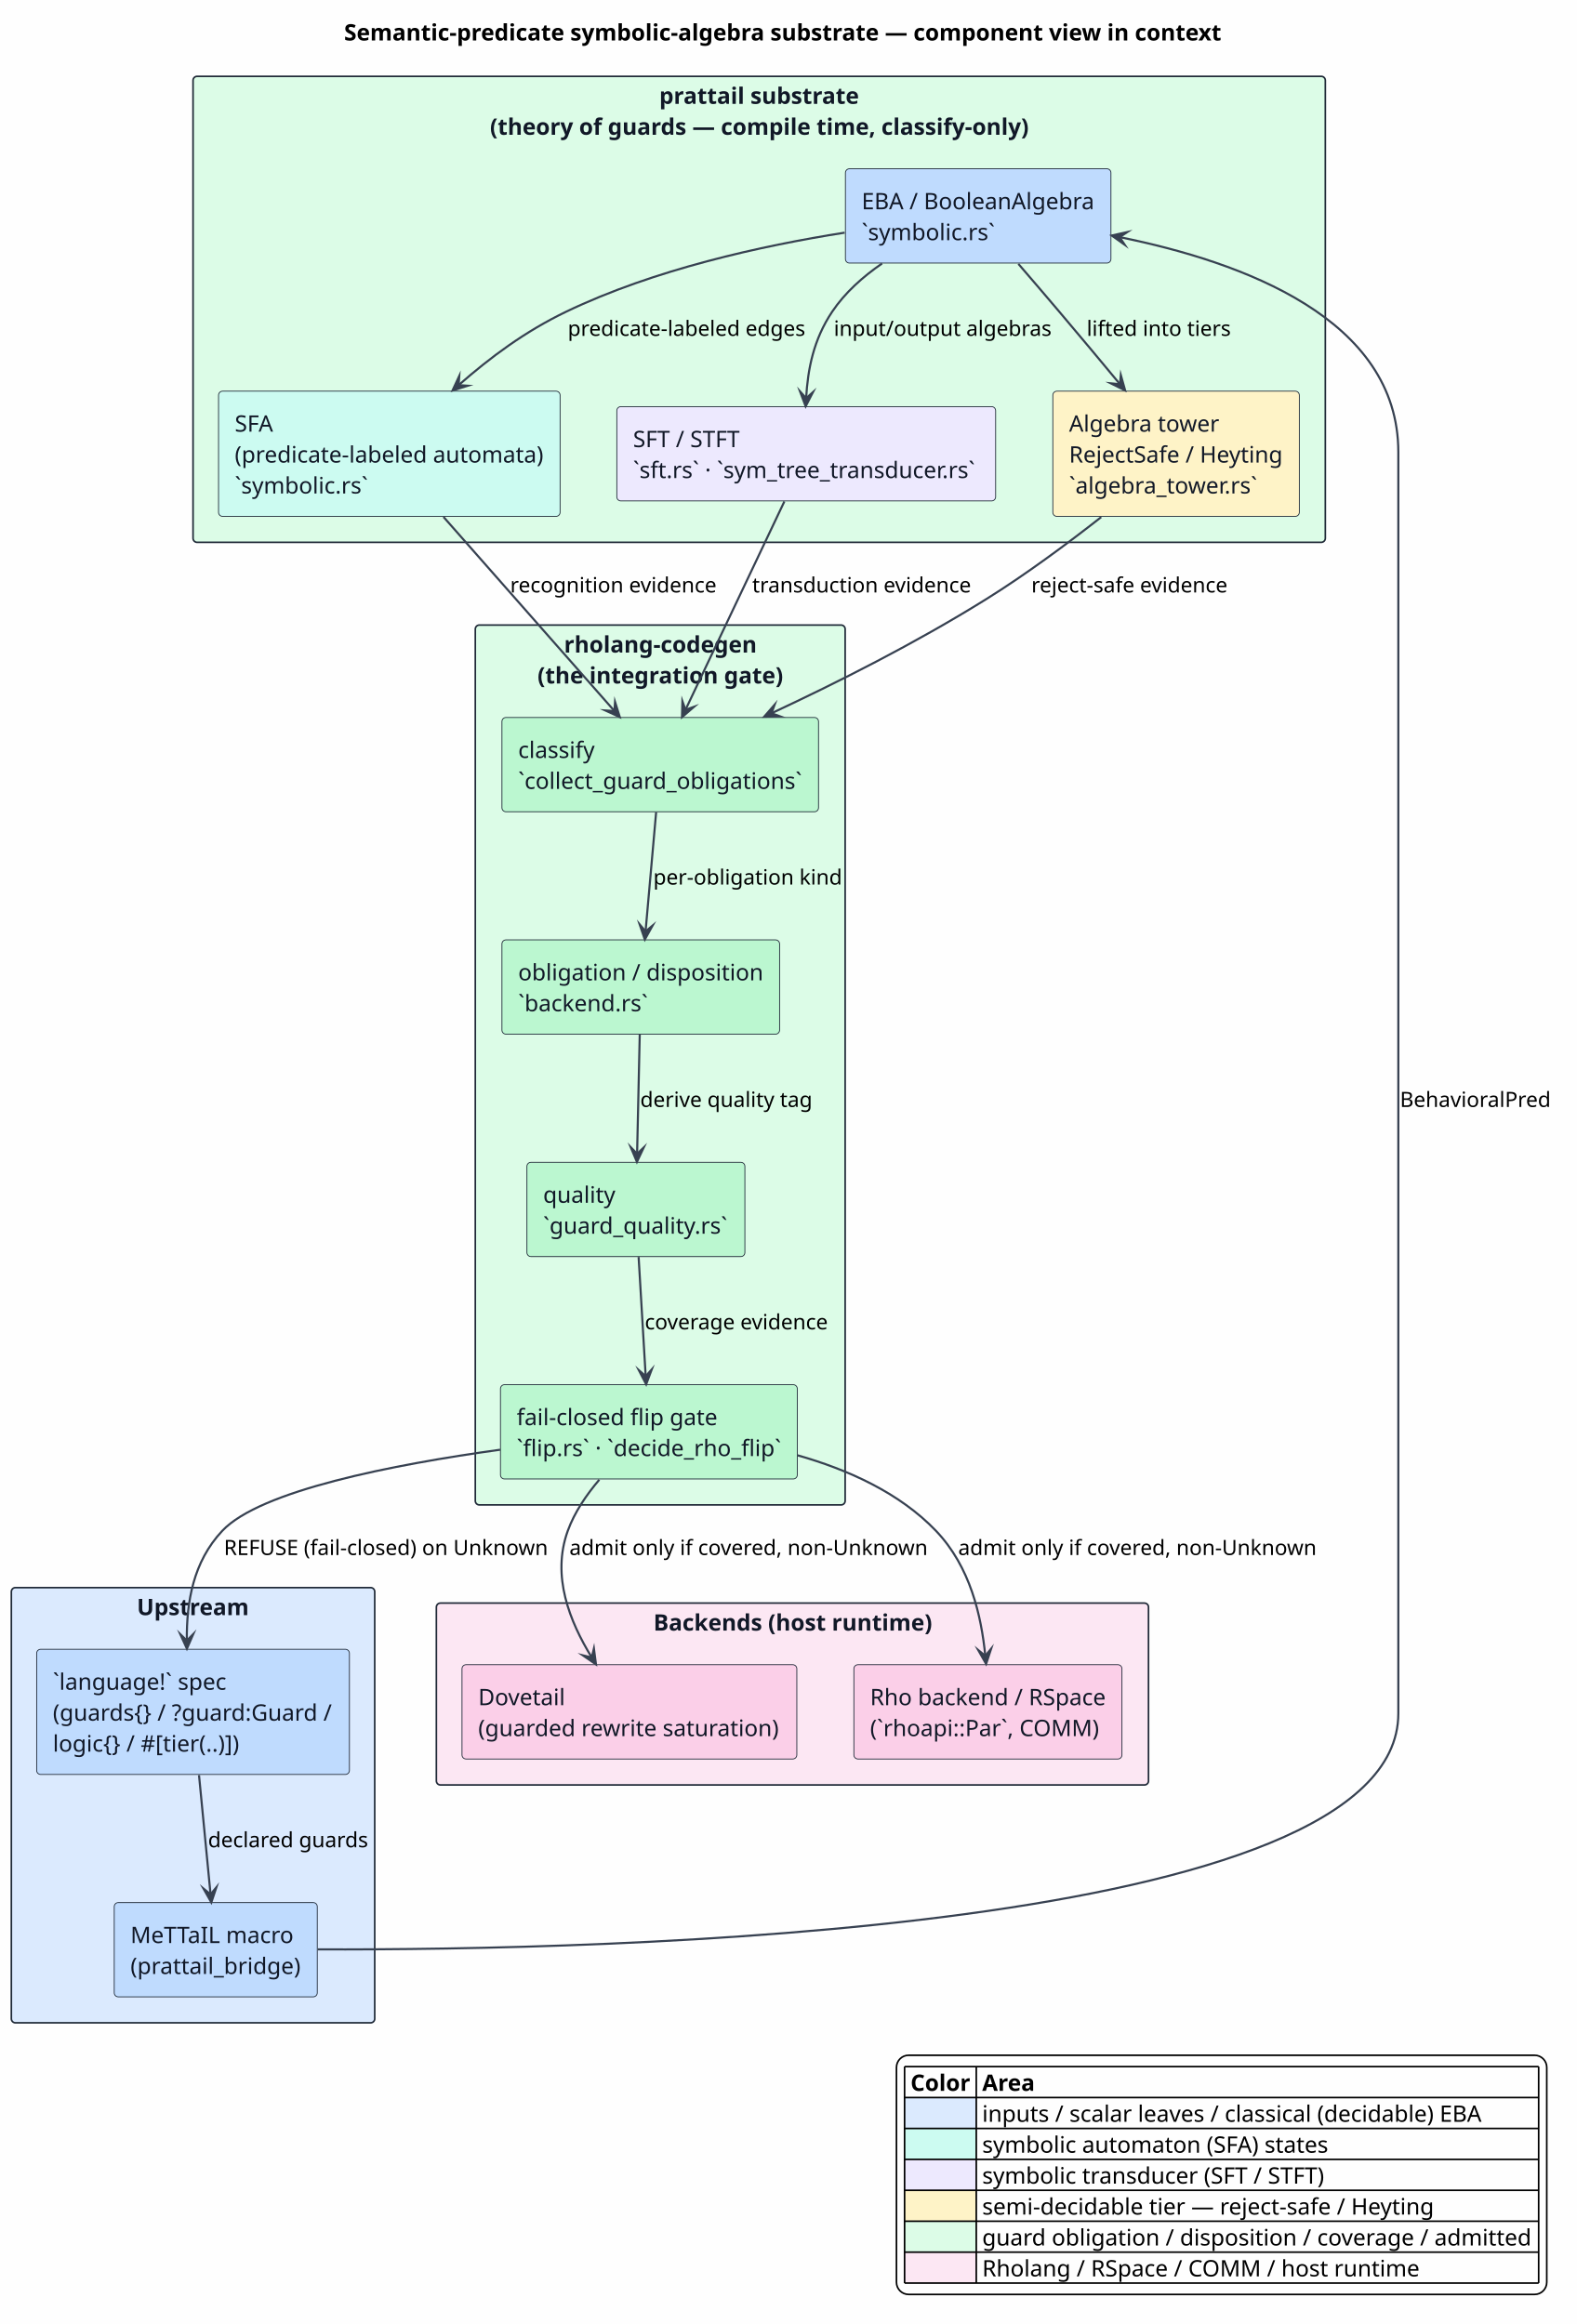
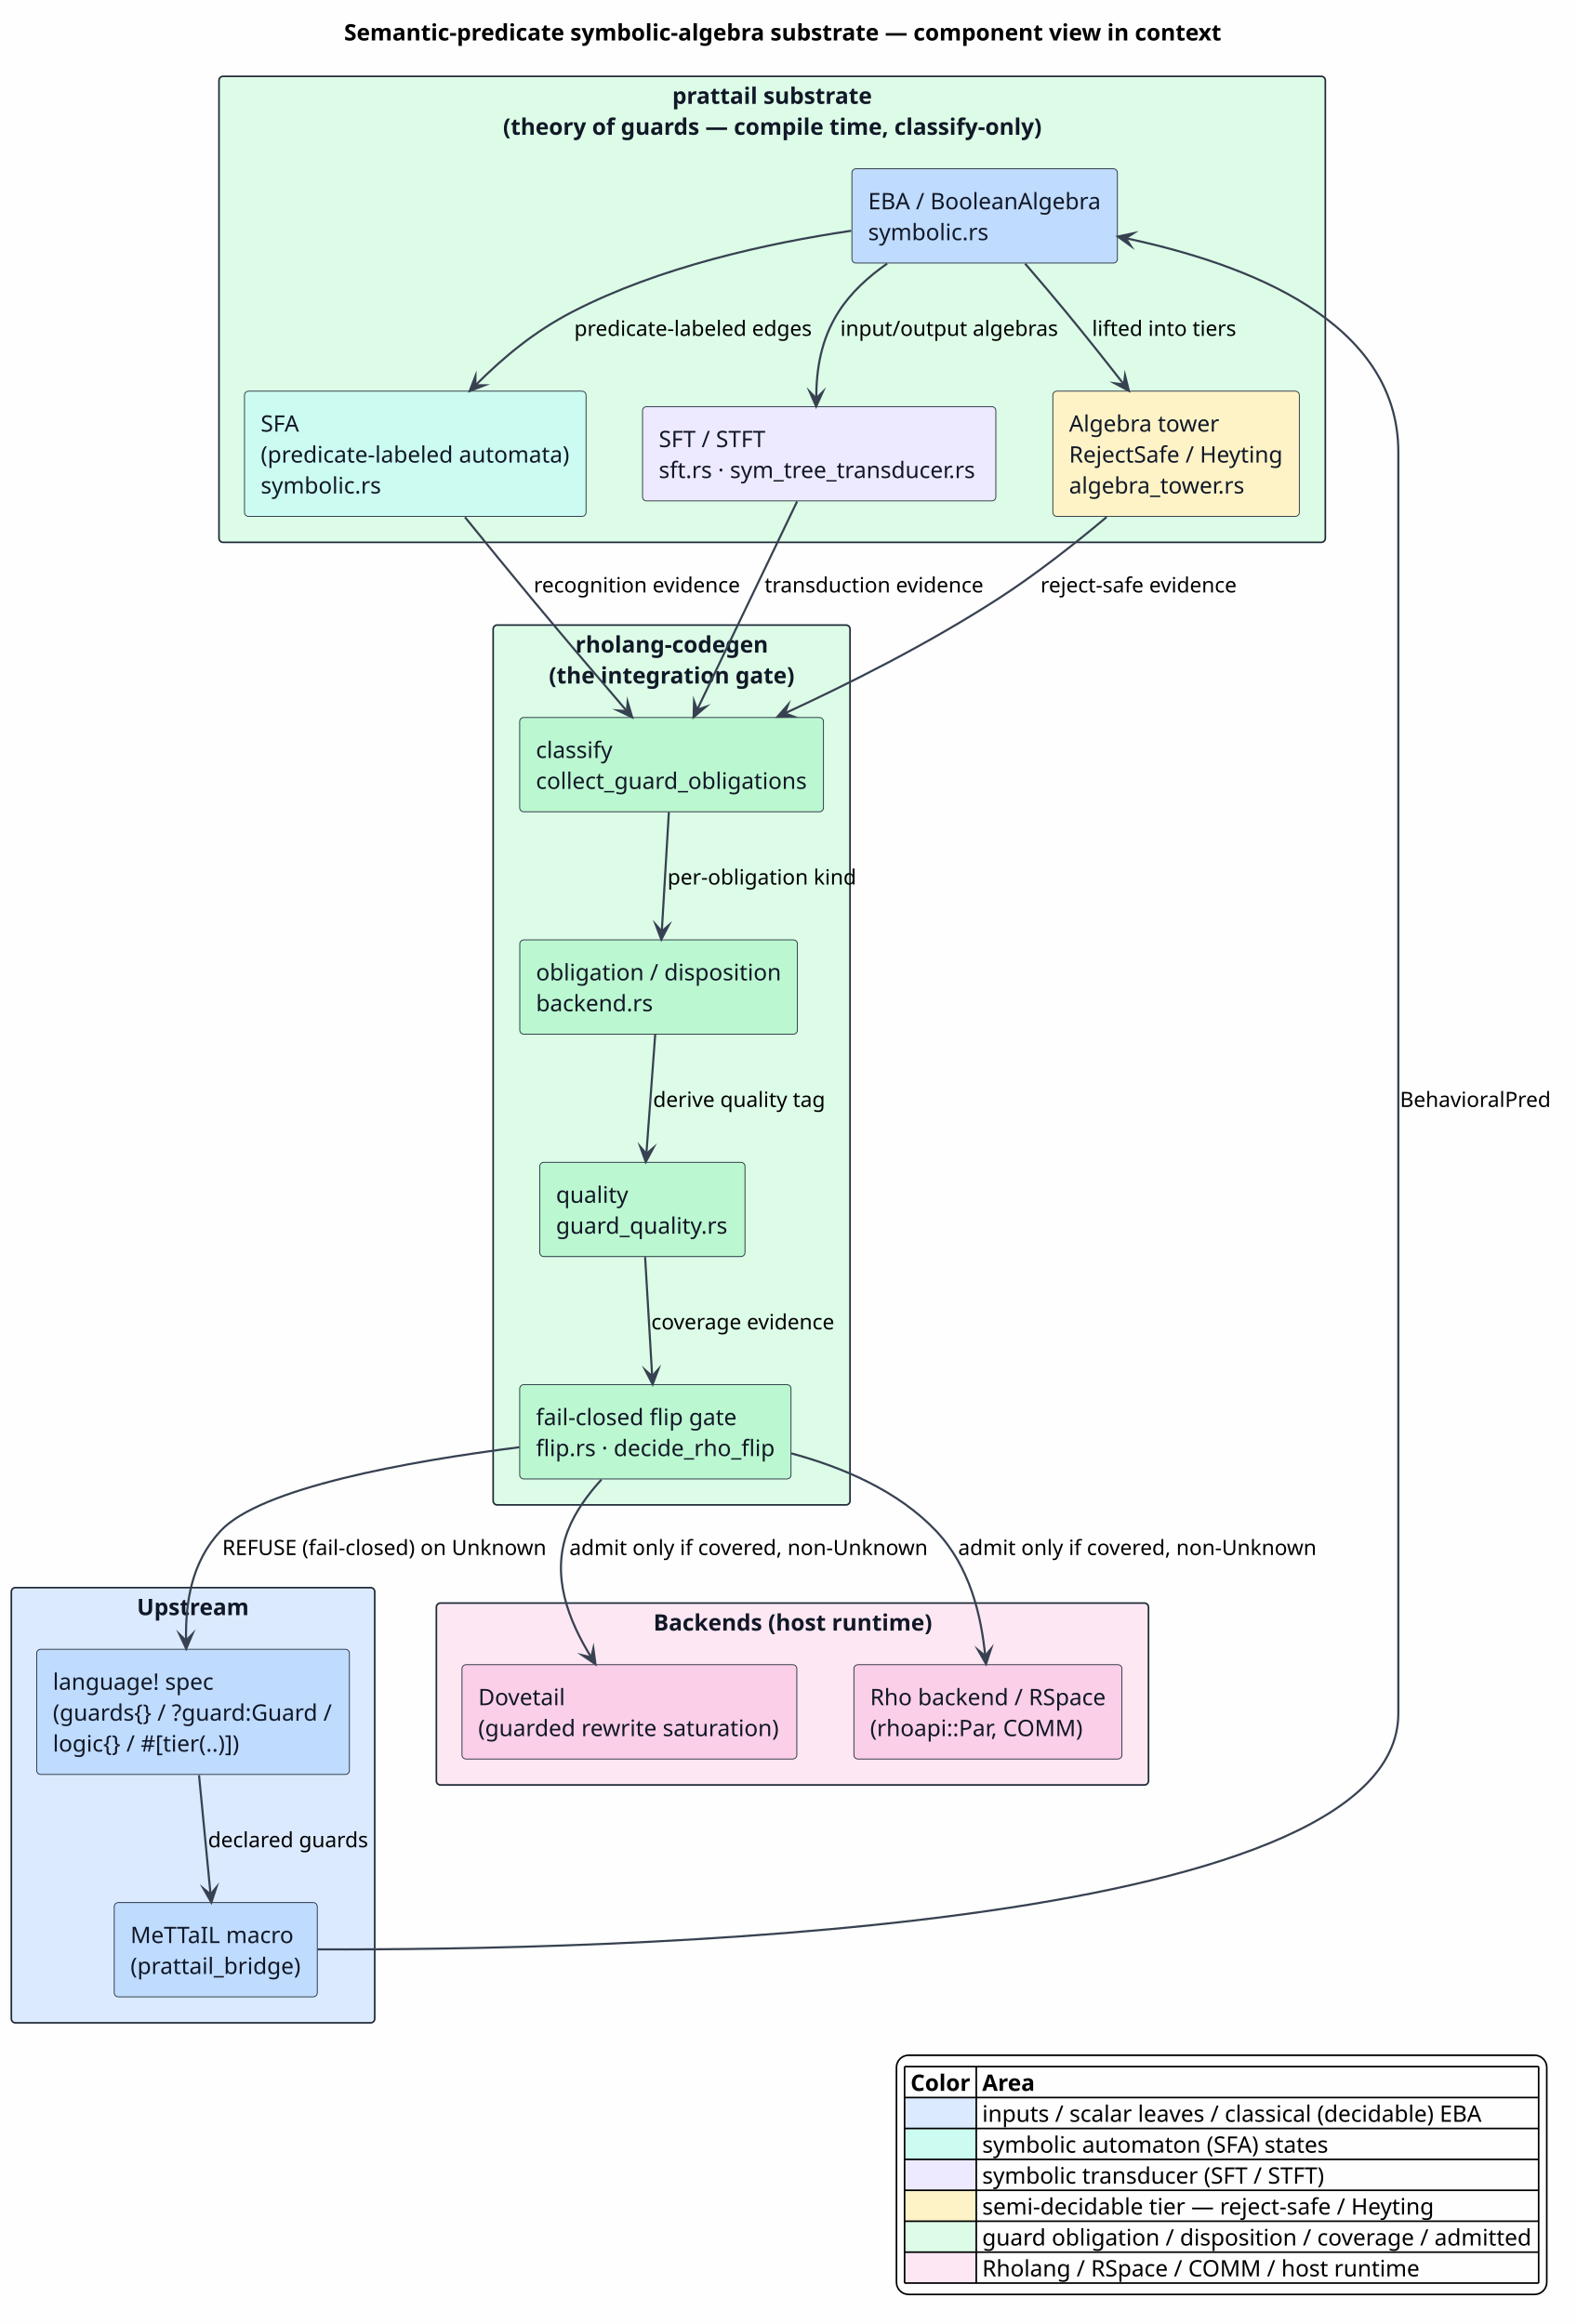
<svg xmlns="http://www.w3.org/2000/svg" contentStyleType="text/css" data-diagram-type="DESCRIPTION" height="1433px" preserveAspectRatio="none" style="width:972px;height:1433px;background:#FEFEFE;" version="1.1" viewBox="0 0 972 1433" width="972px" zoomAndPan="magnify">
  <defs />
  <g>
    <rect fill="#FEFEFE" height="1433" style="stroke:none;stroke-width:1;" width="972" x="0" y="0" />
    <g class="title" data-source-line="1">
      <text fill="#000000" font-family="sans-serif" font-size="14" font-weight="700" lengthAdjust="spacing" textLength="541.28" x="212.114" y="24.966">Semantic-predicate symbolic-algebra substrate — component view in context</text>
    </g>
    <g class="cluster" data-qualified-name="Up" data-source-line="18" id="ent0001">
      <rect fill="#DBEAFE" height="268.34" rx="2.5" ry="2.5" style="stroke:#1F2937;stroke-width:1;" width="224" x="7" y="978.948" />
      <text fill="#111827" font-family="sans-serif" font-size="14" font-weight="700" lengthAdjust="spacing" textLength="69.188" x="84.406" y="995.914">Upstream</text>
    </g>
    <g class="cluster" data-qualified-name="Sub" data-source-line="24" id="ent0004">
-       <rect fill="#DCFCE7" height="287.34" rx="2.5" ry="2.5" style="stroke:#1F2937;stroke-width:1;" width="698" x="119" y="47.068" />
-       <text fill="#111827" font-family="sans-serif" font-size="14" font-weight="700" lengthAdjust="spacing" textLength="123.186" x="406.407" y="64.034">prattail substrate</text>
-       <text fill="#111827" font-family="sans-serif" font-size="14" font-weight="700" lengthAdjust="spacing" textLength="331.883" x="302.059" y="83.102">(theory of guards — compile time, classify-only)</text>
+       <rect fill="#DCFCE7" height="287.34" rx="2.5" ry="2.5" style="stroke:#1F2937;stroke-width:1;" width="682" x="135" y="47.068" />
+       <text fill="#111827" font-family="sans-serif" font-size="14" font-weight="700" lengthAdjust="spacing" textLength="123.186" x="414.407" y="64.034">prattail substrate</text>
+       <text fill="#111827" font-family="sans-serif" font-size="14" font-weight="700" lengthAdjust="spacing" textLength="331.883" x="310.059" y="83.102">(theory of guards — compile time, classify-only)</text>
    </g>
    <g class="cluster" data-qualified-name="Codegen" data-source-line="32" id="ent0009">
-       <rect fill="#DCFCE7" height="542.54" rx="2.5" ry="2.5" style="stroke:#1F2937;stroke-width:1;" width="228" x="293" y="385.408" />
-       <text fill="#111827" font-family="sans-serif" font-size="14" font-weight="700" lengthAdjust="spacing" textLength="118.579" x="347.71" y="402.374">rholang-codegen</text>
-       <text fill="#111827" font-family="sans-serif" font-size="14" font-weight="700" lengthAdjust="spacing" textLength="151.297" x="331.351" y="421.442">(the integration gate)</text>
+       <rect fill="#DCFCE7" height="542.54" rx="2.5" ry="2.5" style="stroke:#1F2937;stroke-width:1;" width="220" x="304" y="385.408" />
+       <text fill="#111827" font-family="sans-serif" font-size="14" font-weight="700" lengthAdjust="spacing" textLength="118.579" x="354.71" y="402.374">rholang-codegen</text>
+       <text fill="#111827" font-family="sans-serif" font-size="14" font-weight="700" lengthAdjust="spacing" textLength="151.297" x="338.351" y="421.442">(the integration gate)</text>
    </g>
    <g class="cluster" data-qualified-name="Back" data-source-line="40" id="ent0014">
      <rect fill="#FCE7F3" height="112.14" rx="2.5" ry="2.5" style="stroke:#1F2937;stroke-width:1;" width="439" x="269" y="988.478" />
      <text fill="#111827" font-family="sans-serif" font-size="14" font-weight="700" lengthAdjust="spacing" textLength="171.387" x="402.806" y="1005.444">Backends (host runtime)</text>
    </g>
    <g class="entity" data-qualified-name="Up.Spec" data-source-line="19" id="ent0002">
      <rect fill="#BFDBFE" height="77.204" rx="2.5" ry="2.5" style="stroke:#1F2937;stroke-width:0.5;" width="192.815" x="22.59" y="1016.948" />
-       <text fill="#111827" font-family="sans-serif" font-size="14" lengthAdjust="spacing" textLength="106.946" x="32.59" y="1041.914">`language!` spec</text>
+       <text fill="#111827" font-family="sans-serif" font-size="14" lengthAdjust="spacing" textLength="99.078" x="32.59" y="1041.914">language! spec</text>
      <text fill="#111827" font-family="sans-serif" font-size="14" lengthAdjust="spacing" textLength="172.815" x="32.59" y="1060.982">(guards{} / ?guard:Guard /</text>
      <text fill="#111827" font-family="sans-serif" font-size="14" lengthAdjust="spacing" textLength="114.856" x="32.59" y="1080.05">logic{} / #[tier(..)])</text>
    </g>
    <g class="entity" data-qualified-name="Up.Macro" data-source-line="20" id="ent0003">
      <rect fill="#BFDBFE" height="58.136" rx="2.5" ry="2.5" style="stroke:#1F2937;stroke-width:0.5;" width="125.168" x="70.42" y="1173.148" />
      <text fill="#111827" font-family="sans-serif" font-size="14" lengthAdjust="spacing" textLength="101.654" x="80.42" y="1198.114">MeTTaIL macro</text>
      <text fill="#111827" font-family="sans-serif" font-size="14" lengthAdjust="spacing" textLength="105.168" x="80.42" y="1217.182">(prattail_bridge)</text>
    </g>
    <g class="entity" data-qualified-name="Sub.EBA" data-source-line="25" id="ent0005">
-       <rect fill="#BFDBFE" height="58.136" rx="2.5" ry="2.5" style="stroke:#1F2937;stroke-width:0.5;" width="163.681" x="521.16" y="104.068" />
-       <text fill="#111827" font-family="sans-serif" font-size="14" lengthAdjust="spacing" textLength="143.681" x="531.16" y="129.034">EBA / BooleanAlgebra</text>
-       <text fill="#111827" font-family="sans-serif" font-size="14" lengthAdjust="spacing" textLength="82.068" x="531.16" y="148.102">`symbolic.rs`</text>
+       <rect fill="#BFDBFE" height="58.136" rx="2.5" ry="2.5" style="stroke:#1F2937;stroke-width:0.5;" width="163.681" x="525.16" y="104.068" />
+       <text fill="#111827" font-family="sans-serif" font-size="14" lengthAdjust="spacing" textLength="143.681" x="535.16" y="129.034">EBA / BooleanAlgebra</text>
+       <text fill="#111827" font-family="sans-serif" font-size="14" lengthAdjust="spacing" textLength="74.2" x="535.16" y="148.102">symbolic.rs</text>
    </g>
    <g class="entity" data-qualified-name="Sub.SFA" data-source-line="26" id="ent0006">
-       <rect fill="#CCFBF1" height="77.204" rx="2.5" ry="2.5" style="stroke:#1F2937;stroke-width:0.5;" width="210.553" x="134.72" y="241.198" />
-       <text fill="#111827" font-family="sans-serif" font-size="14" lengthAdjust="spacing" textLength="23.898" x="144.72" y="266.164">SFA</text>
-       <text fill="#111827" font-family="sans-serif" font-size="14" lengthAdjust="spacing" textLength="190.553" x="144.72" y="285.232">(predicate-labeled automata)</text>
-       <text fill="#111827" font-family="sans-serif" font-size="14" lengthAdjust="spacing" textLength="82.068" x="144.72" y="304.3">`symbolic.rs`</text>
+       <rect fill="#CCFBF1" height="77.204" rx="2.5" ry="2.5" style="stroke:#1F2937;stroke-width:0.5;" width="210.553" x="150.72" y="241.198" />
+       <text fill="#111827" font-family="sans-serif" font-size="14" lengthAdjust="spacing" textLength="23.898" x="160.72" y="266.164">SFA</text>
+       <text fill="#111827" font-family="sans-serif" font-size="14" lengthAdjust="spacing" textLength="190.553" x="160.72" y="285.232">(predicate-labeled automata)</text>
+       <text fill="#111827" font-family="sans-serif" font-size="14" lengthAdjust="spacing" textLength="74.2" x="160.72" y="304.3">symbolic.rs</text>
    </g>
    <g class="entity" data-qualified-name="Sub.SFT" data-source-line="27" id="ent0007">
-       <rect fill="#EDE9FE" height="58.136" rx="2.5" ry="2.5" style="stroke:#1F2937;stroke-width:0.5;" width="233.527" x="380.24" y="250.738" />
-       <text fill="#111827" font-family="sans-serif" font-size="14" lengthAdjust="spacing" textLength="65.744" x="390.24" y="275.704">SFT / STFT</text>
-       <text fill="#111827" font-family="sans-serif" font-size="14" lengthAdjust="spacing" textLength="213.527" x="390.24" y="294.772">`sft.rs` · `sym_tree_transducer.rs`</text>
+       <rect fill="#EDE9FE" height="58.136" rx="2.5" ry="2.5" style="stroke:#1F2937;stroke-width:0.5;" width="217.791" x="396.1" y="250.738" />
+       <text fill="#111827" font-family="sans-serif" font-size="14" lengthAdjust="spacing" textLength="65.744" x="406.1" y="275.704">SFT / STFT</text>
+       <text fill="#111827" font-family="sans-serif" font-size="14" lengthAdjust="spacing" textLength="197.791" x="406.1" y="294.772">sft.rs · sym_tree_transducer.rs</text>
    </g>
    <g class="entity" data-qualified-name="Sub.Tower" data-source-line="28" id="ent0008">
      <rect fill="#FEF3C7" height="77.204" rx="2.5" ry="2.5" style="stroke:#1F2937;stroke-width:0.5;" width="151.964" x="649.02" y="241.198" />
      <text fill="#111827" font-family="sans-serif" font-size="14" lengthAdjust="spacing" textLength="93.156" x="659.02" y="266.164">Algebra tower</text>
      <text fill="#111827" font-family="sans-serif" font-size="14" lengthAdjust="spacing" textLength="131.964" x="659.02" y="285.232">RejectSafe / Heyting</text>
-       <text fill="#111827" font-family="sans-serif" font-size="14" lengthAdjust="spacing" textLength="118.748" x="659.02" y="304.3">`algebra_tower.rs`</text>
+       <text fill="#111827" font-family="sans-serif" font-size="14" lengthAdjust="spacing" textLength="110.88" x="659.02" y="304.3">algebra_tower.rs</text>
    </g>
    <g class="entity" data-qualified-name="Codegen.Classify" data-source-line="33" id="ent0010">
-       <rect fill="#BBF7D0" height="58.136" rx="2.5" ry="2.5" style="stroke:#1F2937;stroke-width:0.5;" width="195.153" x="309.42" y="442.408" />
-       <text fill="#111827" font-family="sans-serif" font-size="14" lengthAdjust="spacing" textLength="47.166" x="319.42" y="467.374">classify</text>
-       <text fill="#111827" font-family="sans-serif" font-size="14" lengthAdjust="spacing" textLength="175.153" x="319.42" y="486.442">`collect_guard_obligations`</text>
+       <rect fill="#BBF7D0" height="58.136" rx="2.5" ry="2.5" style="stroke:#1F2937;stroke-width:0.5;" width="187.285" x="320.36" y="442.408" />
+       <text fill="#111827" font-family="sans-serif" font-size="14" lengthAdjust="spacing" textLength="47.166" x="330.36" y="467.374">classify</text>
+       <text fill="#111827" font-family="sans-serif" font-size="14" lengthAdjust="spacing" textLength="167.285" x="330.36" y="486.442">collect_guard_obligations</text>
    </g>
    <g class="entity" data-qualified-name="Codegen.Disp" data-source-line="34" id="ent0011">
-       <rect fill="#BBF7D0" height="58.136" rx="2.5" ry="2.5" style="stroke:#1F2937;stroke-width:0.5;" width="171.157" x="309.42" y="579.538" />
-       <text fill="#111827" font-family="sans-serif" font-size="14" lengthAdjust="spacing" textLength="151.157" x="319.42" y="604.504">obligation / disposition</text>
-       <text fill="#111827" font-family="sans-serif" font-size="14" lengthAdjust="spacing" textLength="79.926" x="319.42" y="623.572">`backend.rs`</text>
+       <rect fill="#BBF7D0" height="58.136" rx="2.5" ry="2.5" style="stroke:#1F2937;stroke-width:0.5;" width="171.157" x="320.42" y="579.538" />
+       <text fill="#111827" font-family="sans-serif" font-size="14" lengthAdjust="spacing" textLength="151.157" x="330.42" y="604.504">obligation / disposition</text>
+       <text fill="#111827" font-family="sans-serif" font-size="14" lengthAdjust="spacing" textLength="72.058" x="330.42" y="623.572">backend.rs</text>
    </g>
    <g class="entity" data-qualified-name="Codegen.Quality" data-source-line="35" id="ent0012">
-       <rect fill="#BBF7D0" height="58.136" rx="2.5" ry="2.5" style="stroke:#1F2937;stroke-width:0.5;" width="134.366" x="324.82" y="716.678" />
-       <text fill="#111827" font-family="sans-serif" font-size="14" lengthAdjust="spacing" textLength="44.534" x="334.82" y="741.644">quality</text>
-       <text fill="#111827" font-family="sans-serif" font-size="14" lengthAdjust="spacing" textLength="114.366" x="334.82" y="760.712">`guard_quality.rs`</text>
+       <rect fill="#BBF7D0" height="58.136" rx="2.5" ry="2.5" style="stroke:#1F2937;stroke-width:0.5;" width="126.498" x="332.75" y="716.678" />
+       <text fill="#111827" font-family="sans-serif" font-size="14" lengthAdjust="spacing" textLength="44.534" x="342.75" y="741.644">quality</text>
+       <text fill="#111827" font-family="sans-serif" font-size="14" lengthAdjust="spacing" textLength="106.498" x="342.75" y="760.712">guard_quality.rs</text>
    </g>
    <g class="entity" data-qualified-name="Codegen.Gate" data-source-line="36" id="ent0013">
-       <rect fill="#BBF7D0" height="58.136" rx="2.5" ry="2.5" style="stroke:#1F2937;stroke-width:0.5;" width="182.987" x="308.51" y="853.808" />
-       <text fill="#111827" font-family="sans-serif" font-size="14" lengthAdjust="spacing" textLength="123.76" x="318.51" y="878.774">fail-closed flip gate</text>
-       <text fill="#111827" font-family="sans-serif" font-size="14" lengthAdjust="spacing" textLength="162.987" x="318.51" y="897.842">`flip.rs` · `decide_rho_flip`</text>
+       <rect fill="#BBF7D0" height="58.136" rx="2.5" ry="2.5" style="stroke:#1F2937;stroke-width:0.5;" width="167.251" x="320.37" y="853.808" />
+       <text fill="#111827" font-family="sans-serif" font-size="14" lengthAdjust="spacing" textLength="123.76" x="330.37" y="878.774">fail-closed flip gate</text>
+       <text fill="#111827" font-family="sans-serif" font-size="14" lengthAdjust="spacing" textLength="147.251" x="330.37" y="897.842">flip.rs · decide_rho_flip</text>
    </g>
    <g class="entity" data-qualified-name="Back.Dovetail" data-source-line="41" id="ent0015">
      <rect fill="#FBCFE8" height="58.136" rx="2.5" ry="2.5" style="stroke:#1F2937;stroke-width:0.5;" width="206.409" x="284.8" y="1026.478" />
      <text fill="#111827" font-family="sans-serif" font-size="14" lengthAdjust="spacing" textLength="53.83" x="294.8" y="1051.444">Dovetail</text>
      <text fill="#111827" font-family="sans-serif" font-size="14" lengthAdjust="spacing" textLength="186.409" x="294.8" y="1070.512">(guarded rewrite saturation)</text>
    </g>
    <g class="entity" data-qualified-name="Back.Rho" data-source-line="42" id="ent0016">
      <rect fill="#FBCFE8" height="58.136" rx="2.5" ry="2.5" style="stroke:#1F2937;stroke-width:0.5;" width="165.249" x="526.38" y="1026.478" />
      <text fill="#111827" font-family="sans-serif" font-size="14" lengthAdjust="spacing" textLength="145.249" x="536.38" y="1051.444">Rho backend / RSpace</text>
-       <text fill="#111827" font-family="sans-serif" font-size="14" lengthAdjust="spacing" textLength="141.428" x="536.38" y="1070.512">(`rhoapi::Par`, COMM)</text>
+       <text fill="#111827" font-family="sans-serif" font-size="14" lengthAdjust="spacing" textLength="133.56" x="536.38" y="1070.512">(rhoapi::Par, COMM)</text>
    </g>
    <g class="link" data-entity-1="ent0002" data-entity-2="ent0003" data-link-type="dependency" data-source-line="45" id="lnk17">
      <path d="M122.68,1094.558 C125.06,1119.178 127.627,1145.711 129.798,1168.091" fill="none" id="Spec-to-Macro" style="stroke:#374151;stroke-width:1.3;" />
      <polygon fill="#374151" points="130.28,1173.068,133.393,1163.724,129.798,1168.091,125.43,1164.496,130.28,1173.068" style="stroke:#374151;stroke-width:1.3;stroke-linejoin:miter;stroke-miterlimit:10;" />
      <text fill="#000000" font-family="sans-serif" font-size="13" lengthAdjust="spacing" textLength="99.203" x="128.25" y="1139.045">declared guards</text>
    </g>
    <g class="link" data-entity-1="ent0003" data-entity-2="ent0005" data-link-type="dependency" data-source-line="46" id="lnk18">
-       <path d="M195.79,1202.008 C372.61,1202.568 862,1191.868 862,1056.548 C862,278.808 862,278.808 862,278.808 C862,196.528 766.04,161.592 690.21,146.212" fill="none" id="Macro-to-EBA" style="stroke:#374151;stroke-width:1.3;" />
-       <polygon fill="#374151" points="685.31,145.218,693.335,150.927,690.21,146.212,694.926,143.087,685.31,145.218" style="stroke:#374151;stroke-width:1.3;stroke-linejoin:miter;stroke-miterlimit:10;" />
+       <path d="M195.79,1202.008 C372.61,1202.568 862,1191.868 862,1056.548 C862,278.808 862,278.808 862,278.808 C862,197.878 768.521,162.706 693.981,146.886" fill="none" id="Macro-to-EBA" style="stroke:#374151;stroke-width:1.3;" />
+       <polygon fill="#374151" points="689.09,145.848,697.063,151.629,693.981,146.886,698.724,143.804,689.09,145.848" style="stroke:#374151;stroke-width:1.3;stroke-linejoin:miter;stroke-miterlimit:10;" />
      <text fill="#000000" font-family="sans-serif" font-size="13" lengthAdjust="spacing" textLength="93.509" x="863" y="682.575">BehavioralPred</text>
    </g>
    <g class="link" data-entity-1="ent0005" data-entity-2="ent0006" data-link-type="dependency" data-source-line="47" id="lnk19">
-       <path d="M520.7,143.458 C469.41,151.538 403.12,166.188 349,192.198 C323.51,204.448 302.32,220.302 282.73,237.472" fill="none" id="EBA-to-SFA" style="stroke:#374151;stroke-width:1.3;" />
-       <polygon fill="#374151" points="278.97,240.768,288.375,237.844,282.73,237.472,283.102,231.828,278.97,240.768" style="stroke:#374151;stroke-width:1.3;stroke-linejoin:miter;stroke-miterlimit:10;" />
-       <text fill="#000000" font-family="sans-serif" font-size="13" lengthAdjust="spacing" textLength="146.705" x="350" y="207.095">predicate-labeled edges</text>
+       <path d="M524.75,142.298 C473.17,149.938 406.55,164.538 353,192.198 C329.33,204.428 310.407,220.243 293.077,237.563" fill="none" id="EBA-to-SFA" style="stroke:#374151;stroke-width:1.3;" />
+       <polygon fill="#374151" points="289.54,241.098,298.733,237.565,293.077,237.563,293.078,231.906,289.54,241.098" style="stroke:#374151;stroke-width:1.3;stroke-linejoin:miter;stroke-miterlimit:10;" />
+       <text fill="#000000" font-family="sans-serif" font-size="13" lengthAdjust="spacing" textLength="146.705" x="354" y="207.095">predicate-labeled edges</text>
    </g>
    <g class="link" data-entity-1="ent0005" data-entity-2="ent0007" data-link-type="dependency" data-source-line="48" id="lnk20">
-       <path d="M543.75,162.468 C531.99,170.568 520.87,180.458 513,192.198 C501.51,209.348 497.978,227.506 496.938,245.556" fill="none" id="EBA-to-SFT" style="stroke:#374151;stroke-width:1.3;" />
-       <polygon fill="#374151" points="496.65,250.548,501.161,241.793,496.938,245.556,493.174,241.333,496.65,250.548" style="stroke:#374151;stroke-width:1.3;stroke-linejoin:miter;stroke-miterlimit:10;" />
-       <text fill="#000000" font-family="sans-serif" font-size="13" lengthAdjust="spacing" textLength="134.498" x="514" y="207.095">input/output algebras</text>
+       <path d="M546.89,162.538 C535.33,170.588 524.5,180.448 517,192.198 C505.98,209.478 503.286,227.618 503.156,245.628" fill="none" id="EBA-to-SFT" style="stroke:#374151;stroke-width:1.3;" />
+       <polygon fill="#374151" points="503.12,250.628,507.185,241.657,503.156,245.628,499.185,241.599,503.12,250.628" style="stroke:#374151;stroke-width:1.3;stroke-linejoin:miter;stroke-miterlimit:10;" />
+       <text fill="#000000" font-family="sans-serif" font-size="13" lengthAdjust="spacing" textLength="134.498" x="518" y="207.095">input/output algebras</text>
    </g>
    <g class="link" data-entity-1="ent0005" data-entity-2="ent0008" data-link-type="dependency" data-source-line="49" id="lnk21">
-       <path d="M627.77,162.698 C635.85,172.068 644.84,182.558 653,192.198 C666.39,208.028 677.839,221.739 690.409,236.899" fill="none" id="EBA-to-Tower" style="stroke:#374151;stroke-width:1.3;" />
-       <polygon fill="#374151" points="693.6,240.748,690.935,231.267,690.409,236.899,684.776,236.373,693.6,240.748" style="stroke:#374151;stroke-width:1.3;stroke-linejoin:miter;stroke-miterlimit:10;" />
-       <text fill="#000000" font-family="sans-serif" font-size="13" lengthAdjust="spacing" textLength="88.881" x="669.89" y="207.095">lifted into tiers</text>
+       <path d="M631.93,162.568 C640.02,171.928 648.97,182.438 657,192.198 C669.99,207.998 680.926,221.774 692.836,237.054" fill="none" id="EBA-to-Tower" style="stroke:#374151;stroke-width:1.3;" />
+       <polygon fill="#374151" points="695.91,240.998,693.532,231.44,692.836,237.054,687.222,236.359,695.91,240.998" style="stroke:#374151;stroke-width:1.3;stroke-linejoin:miter;stroke-miterlimit:10;" />
+       <text fill="#000000" font-family="sans-serif" font-size="13" lengthAdjust="spacing" textLength="88.881" x="673.19" y="207.095">lifted into tiers</text>
    </g>
    <g class="link" data-entity-1="ent0008" data-entity-2="ent0010" data-link-type="dependency" data-source-line="50" id="lnk22">
-       <path d="M678.86,318.828 C657.87,335.308 632.33,354.248 608,369.408 C563.9,396.868 515.899,420.96 475.609,439.8" fill="none" id="Tower-to-Classify" style="stroke:#374151;stroke-width:1.3;" />
-       <polygon fill="#374151" points="471.08,441.918,480.927,441.729,475.609,439.8,477.538,434.482,471.08,441.918" style="stroke:#374151;stroke-width:1.3;stroke-linejoin:miter;stroke-miterlimit:10;" />
-       <text fill="#000000" font-family="sans-serif" font-size="13" lengthAdjust="spacing" textLength="121.433" x="635.78" y="365.305">reject-safe evidence</text>
+       <path d="M682.19,318.818 C662.46,335.388 638.3,354.408 615,369.408 C571.65,397.318 524.098,421.208 483.818,439.848" fill="none" id="Tower-to-Classify" style="stroke:#374151;stroke-width:1.3;" />
+       <polygon fill="#374151" points="479.28,441.948,489.128,441.798,483.818,439.848,485.768,434.538,479.28,441.948" style="stroke:#374151;stroke-width:1.3;stroke-linejoin:miter;stroke-miterlimit:10;" />
+       <text fill="#000000" font-family="sans-serif" font-size="13" lengthAdjust="spacing" textLength="121.433" x="641.42" y="365.305">reject-safe evidence</text>
    </g>
    <g class="link" data-entity-1="ent0006" data-entity-2="ent0010" data-link-type="dependency" data-source-line="51" id="lnk23">
-       <path d="M273.39,318.728 C305.47,355.158 349.895,405.626 378.785,438.426" fill="none" id="SFA-to-Classify" style="stroke:#374151;stroke-width:1.3;" />
-       <polygon fill="#374151" points="382.09,442.178,379.143,432.78,378.785,438.426,373.14,438.068,382.09,442.178" style="stroke:#374151;stroke-width:1.3;stroke-linejoin:miter;stroke-miterlimit:10;" />
-       <text fill="#000000" font-family="sans-serif" font-size="13" lengthAdjust="spacing" textLength="127.738" x="314.5" y="365.305">recognition evidence</text>
+       <path d="M286.64,318.898 C299.36,334.608 314.31,352.948 328,369.408 C348.62,394.208 369.154,418.313 386.474,438.503" fill="none" id="SFA-to-Classify" style="stroke:#374151;stroke-width:1.3;" />
+       <polygon fill="#374151" points="389.73,442.298,386.906,432.863,386.474,438.503,380.834,438.071,389.73,442.298" style="stroke:#374151;stroke-width:1.3;stroke-linejoin:miter;stroke-miterlimit:10;" />
+       <text fill="#000000" font-family="sans-serif" font-size="13" lengthAdjust="spacing" textLength="127.738" x="329" y="365.305">recognition evidence</text>
    </g>
    <g class="link" data-entity-1="ent0007" data-entity-2="ent0010" data-link-type="dependency" data-source-line="52" id="lnk24">
-       <path d="M483.53,309.198 C466.51,345.058 439.553,401.871 422.563,437.681" fill="none" id="SFT-to-Classify" style="stroke:#374151;stroke-width:1.3;" />
-       <polygon fill="#374151" points="420.42,442.198,427.892,435.781,422.563,437.681,420.664,432.352,420.42,442.198" style="stroke:#374151;stroke-width:1.3;stroke-linejoin:miter;stroke-miterlimit:10;" />
-       <text fill="#000000" font-family="sans-serif" font-size="13" lengthAdjust="spacing" textLength="135.434" x="463.71" y="365.305">transduction evidence</text>
+       <path d="M491.38,309.198 C474.17,345.058 446.913,401.88 429.733,437.69" fill="none" id="SFT-to-Classify" style="stroke:#374151;stroke-width:1.3;" />
+       <polygon fill="#374151" points="427.57,442.198,435.069,435.814,429.733,437.69,427.856,432.353,427.57,442.198" style="stroke:#374151;stroke-width:1.3;stroke-linejoin:miter;stroke-miterlimit:10;" />
+       <text fill="#000000" font-family="sans-serif" font-size="13" lengthAdjust="spacing" textLength="135.434" x="471.33" y="365.305">transduction evidence</text>
    </g>
    <g class="link" data-entity-1="ent0010" data-entity-2="ent0011" data-link-type="dependency" data-source-line="53" id="lnk25">
-       <path d="M404.48,500.798 C402.44,523.868 400.003,551.288 397.953,574.338" fill="none" id="Classify-to-Disp" style="stroke:#374151;stroke-width:1.3;" />
-       <polygon fill="#374151" points="397.51,579.318,402.292,570.708,397.953,574.338,394.323,569.999,397.51,579.318" style="stroke:#374151;stroke-width:1.3;stroke-linejoin:miter;stroke-miterlimit:10;" />
-       <text fill="#000000" font-family="sans-serif" font-size="13" lengthAdjust="spacing" textLength="116.389" x="402.72" y="545.435">per-obligation kind</text>
+       <path d="M412.32,500.798 C410.96,523.868 409.337,551.277 407.967,574.327" fill="none" id="Classify-to-Disp" style="stroke:#374151;stroke-width:1.3;" />
+       <polygon fill="#374151" points="407.67,579.318,412.197,570.571,407.967,574.327,404.211,570.096,407.67,579.318" style="stroke:#374151;stroke-width:1.3;stroke-linejoin:miter;stroke-miterlimit:10;" />
+       <text fill="#000000" font-family="sans-serif" font-size="13" lengthAdjust="spacing" textLength="116.389" x="411.48" y="545.435">per-obligation kind</text>
    </g>
    <g class="link" data-entity-1="ent0011" data-entity-2="ent0012" data-link-type="dependency" data-source-line="54" id="lnk26">
-       <path d="M394.37,637.938 C393.86,660.998 393.251,688.399 392.741,711.459" fill="none" id="Disp-to-Quality" style="stroke:#374151;stroke-width:1.3;" />
-       <polygon fill="#374151" points="392.63,716.458,396.828,707.549,392.741,711.459,388.83,707.372,392.63,716.458" style="stroke:#374151;stroke-width:1.3;stroke-linejoin:miter;stroke-miterlimit:10;" />
-       <text fill="#000000" font-family="sans-serif" font-size="13" lengthAdjust="spacing" textLength="106.08" x="394.68" y="682.575">derive quality tag</text>
+       <path d="M403.9,637.938 C402.2,660.998 400.17,688.412 398.46,711.472" fill="none" id="Disp-to-Quality" style="stroke:#374151;stroke-width:1.3;" />
+       <polygon fill="#374151" points="398.09,716.458,402.745,707.778,398.46,711.472,394.767,707.187,398.09,716.458" style="stroke:#374151;stroke-width:1.3;stroke-linejoin:miter;stroke-miterlimit:10;" />
+       <text fill="#000000" font-family="sans-serif" font-size="13" lengthAdjust="spacing" textLength="106.08" x="402.6" y="682.575">derive quality tag</text>
    </g>
    <g class="link" data-entity-1="ent0012" data-entity-2="ent0013" data-link-type="dependency" data-source-line="55" id="lnk27">
-       <path d="M393.68,775.078 C395.04,798.138 396.663,825.547 398.033,848.597" fill="none" id="Quality-to-Gate" style="stroke:#374151;stroke-width:1.3;" />
-       <polygon fill="#374151" points="398.33,853.588,401.789,844.366,398.033,848.597,393.803,844.841,398.33,853.588" style="stroke:#374151;stroke-width:1.3;stroke-linejoin:miter;stroke-miterlimit:10;" />
-       <text fill="#000000" font-family="sans-serif" font-size="13" lengthAdjust="spacing" textLength="113.633" x="397.48" y="819.705">coverage evidence</text>
+       <path d="M397.68,775.078 C399.04,798.138 400.663,825.547 402.033,848.597" fill="none" id="Quality-to-Gate" style="stroke:#374151;stroke-width:1.3;" />
+       <polygon fill="#374151" points="402.33,853.588,405.789,844.366,402.033,848.597,397.803,844.841,402.33,853.588" style="stroke:#374151;stroke-width:1.3;stroke-linejoin:miter;stroke-miterlimit:10;" />
+       <text fill="#000000" font-family="sans-serif" font-size="13" lengthAdjust="spacing" textLength="113.633" x="401.48" y="819.705">coverage evidence</text>
    </g>
    <g class="link" data-entity-1="ent0013" data-entity-2="ent0015" data-link-type="dependency" data-source-line="56" id="lnk28">
-       <path d="M369.43,912.408 C361.57,921.628 354.15,932.468 350,943.948 C339.92,971.828 351.08,999.613 364.79,1022.013" fill="none" id="Gate-to-Dovetail" style="stroke:#374151;stroke-width:1.3;" />
-       <polygon fill="#374151" points="367.4,1026.278,366.113,1016.514,364.79,1022.013,359.29,1020.69,367.4,1026.278" style="stroke:#374151;stroke-width:1.3;stroke-linejoin:miter;stroke-miterlimit:10;" />
+       <path d="M370.75,912.338 C362.36,921.488 354.47,932.298 350,943.948 C339.39,971.628 350.614,999.453 364.474,1021.913" fill="none" id="Gate-to-Dovetail" style="stroke:#374151;stroke-width:1.3;" />
+       <polygon fill="#374151" points="367.1,1026.168,365.778,1016.408,364.474,1021.913,358.97,1020.61,367.1,1026.168" style="stroke:#374151;stroke-width:1.3;stroke-linejoin:miter;stroke-miterlimit:10;" />
      <text fill="#000000" font-family="sans-serif" font-size="13" lengthAdjust="spacing" textLength="221.689" x="351" y="958.845">admit only if covered, non-Unknown</text>
    </g>
    <g class="link" data-entity-1="ent0013" data-entity-2="ent0016" data-link-type="dependency" data-source-line="57" id="lnk29">
-       <path d="M491.64,897.348 C522.35,906.048 554.47,920.368 577,943.948 C598.13,966.058 604.935,996.273 607.395,1021.013" fill="none" id="Gate-to-Rho" style="stroke:#374151;stroke-width:1.3;" />
-       <polygon fill="#374151" points="607.89,1025.988,610.98,1016.636,607.395,1021.013,603.019,1017.428,607.89,1025.988" style="stroke:#374151;stroke-width:1.3;stroke-linejoin:miter;stroke-miterlimit:10;" />
-       <text fill="#000000" font-family="sans-serif" font-size="13" lengthAdjust="spacing" textLength="221.689" x="590.69" y="958.845">admit only if covered, non-Unknown</text>
+       <path d="M487.8,896.158 C519.52,904.728 553.59,919.268 577,943.948 C598.05,966.138 604.871,996.333 607.351,1021.043" fill="none" id="Gate-to-Rho" style="stroke:#374151;stroke-width:1.3;" />
+       <polygon fill="#374151" points="607.85,1026.018,610.931,1016.663,607.351,1021.043,602.971,1017.462,607.85,1026.018" style="stroke:#374151;stroke-width:1.3;stroke-linejoin:miter;stroke-miterlimit:10;" />
+       <text fill="#000000" font-family="sans-serif" font-size="13" lengthAdjust="spacing" textLength="221.689" x="590.65" y="958.845">admit only if covered, non-Unknown</text>
    </g>
    <g class="link" data-entity-1="ent0013" data-entity-2="ent0002" data-link-type="dependency" data-source-line="58" id="lnk30">
-       <path d="M308.33,893.908 C242.09,903.098 160.32,919.108 137,943.948 C119.03,963.098 114.954,987.808 115.174,1011.618" fill="none" id="Gate-to-Spec" style="stroke:#374151;stroke-width:1.3;" />
-       <polygon fill="#374151" points="115.22,1016.618,119.137,1007.581,115.174,1011.618,111.137,1007.655,115.22,1016.618" style="stroke:#374151;stroke-width:1.3;stroke-linejoin:miter;stroke-miterlimit:10;" />
-       <text fill="#000000" font-family="sans-serif" font-size="13" lengthAdjust="spacing" textLength="200.07" x="138" y="958.845">REFUSE (fail-closed) on Unknown</text>
+       <path d="M320.17,892.368 C251.17,901.148 160.82,917.378 136,943.948 C118.1,963.118 114.255,987.819 114.706,1011.629" fill="none" id="Gate-to-Spec" style="stroke:#374151;stroke-width:1.3;" />
+       <polygon fill="#374151" points="114.8,1016.628,118.629,1007.554,114.706,1011.629,110.631,1007.705,114.8,1016.628" style="stroke:#374151;stroke-width:1.3;stroke-linejoin:miter;stroke-miterlimit:10;" />
+       <text fill="#000000" font-family="sans-serif" font-size="13" lengthAdjust="spacing" textLength="200.07" x="137" y="958.845">REFUSE (fail-closed) on Unknown</text>
    </g>
    <g class="legend" data-source-line="60">
      <rect fill="none" height="147.475" rx="7.5" ry="7.5" style="stroke:#000000;stroke-width:1;" width="400.878" x="552.63" y="1267.288" />
      <text fill="#000000" font-family="sans-serif" font-size="14" font-weight="700" lengthAdjust="spacing" textLength="36.918" x="561.27" y="1289.254">Color</text>
      <text fill="#000000" font-family="sans-serif" font-size="14" font-weight="700" lengthAdjust="spacing" textLength="32.69" x="605.468" y="1289.254">Area</text>
      <rect fill="#DBEAFE" height="19.068" style="stroke:none;stroke-width:1;" width="44.198" x="557.63" y="1293.356" />
      <text fill="#000000" font-family="sans-serif" font-size="14" lengthAdjust="spacing" textLength="3.64" x="557.63" y="1308.322"> </text>
      <text fill="#000000" font-family="sans-serif" font-size="14" lengthAdjust="spacing" textLength="307.831" x="605.468" y="1308.322">inputs / scalar leaves / classical (decidable) EBA</text>
      <rect fill="#CCFBF1" height="19.068" style="stroke:none;stroke-width:1;" width="44.198" x="557.63" y="1312.424" />
      <text fill="#000000" font-family="sans-serif" font-size="14" lengthAdjust="spacing" textLength="3.64" x="557.63" y="1327.39"> </text>
      <text fill="#000000" font-family="sans-serif" font-size="14" lengthAdjust="spacing" textLength="213.597" x="605.468" y="1327.39">symbolic automaton (SFA) states</text>
      <rect fill="#EDE9FE" height="19.068" style="stroke:none;stroke-width:1;" width="44.198" x="557.63" y="1331.492" />
      <text fill="#000000" font-family="sans-serif" font-size="14" lengthAdjust="spacing" textLength="3.64" x="557.63" y="1346.458"> </text>
      <text fill="#000000" font-family="sans-serif" font-size="14" lengthAdjust="spacing" textLength="211.091" x="605.468" y="1346.458">symbolic transducer (SFT / STFT)</text>
      <rect fill="#FEF3C7" height="19.068" style="stroke:none;stroke-width:1;" width="44.198" x="557.63" y="1350.56" />
      <text fill="#000000" font-family="sans-serif" font-size="14" lengthAdjust="spacing" textLength="3.64" x="557.63" y="1365.525"> </text>
      <text fill="#000000" font-family="sans-serif" font-size="14" lengthAdjust="spacing" textLength="279.061" x="605.468" y="1365.525">semi-decidable tier — reject-safe / Heyting</text>
      <rect fill="#DCFCE7" height="19.068" style="stroke:none;stroke-width:1;" width="44.198" x="557.63" y="1369.628" />
      <text fill="#000000" font-family="sans-serif" font-size="14" lengthAdjust="spacing" textLength="3.64" x="557.63" y="1384.593"> </text>
      <text fill="#000000" font-family="sans-serif" font-size="14" lengthAdjust="spacing" textLength="339.401" x="605.468" y="1384.593">guard obligation / disposition / coverage / admitted</text>
      <rect fill="#FCE7F3" height="19.068" style="stroke:none;stroke-width:1;" width="44.198" x="557.63" y="1388.695" />
      <text fill="#000000" font-family="sans-serif" font-size="14" lengthAdjust="spacing" textLength="3.64" x="557.63" y="1403.661"> </text>
      <text fill="#000000" font-family="sans-serif" font-size="14" lengthAdjust="spacing" textLength="269.933" x="605.468" y="1403.661">Rholang / RSpace / COMM / host runtime</text>
      <line style="stroke:#000000;stroke-width:1;" x1="557.63" x2="948.509" y1="1274.288" y2="1274.288" />
      <line style="stroke:#000000;stroke-width:1;" x1="557.63" x2="948.509" y1="1293.356" y2="1293.356" />
      <line style="stroke:#000000;stroke-width:1;" x1="557.63" x2="948.509" y1="1312.424" y2="1312.424" />
      <line style="stroke:#000000;stroke-width:1;" x1="557.63" x2="948.509" y1="1331.492" y2="1331.492" />
      <line style="stroke:#000000;stroke-width:1;" x1="557.63" x2="948.509" y1="1350.56" y2="1350.56" />
      <line style="stroke:#000000;stroke-width:1;" x1="557.63" x2="948.509" y1="1369.628" y2="1369.628" />
      <line style="stroke:#000000;stroke-width:1;" x1="557.63" x2="948.509" y1="1388.695" y2="1388.695" />
      <line style="stroke:#000000;stroke-width:1;" x1="557.63" x2="948.509" y1="1407.763" y2="1407.763" />
      <line style="stroke:#000000;stroke-width:1;" x1="557.63" x2="557.63" y1="1274.288" y2="1407.763" />
      <line style="stroke:#000000;stroke-width:1;" x1="601.828" x2="601.828" y1="1274.288" y2="1407.763" />
      <line style="stroke:#000000;stroke-width:1;" x1="948.509" x2="948.509" y1="1274.288" y2="1407.763" />
    </g>
  </g>
</svg>
